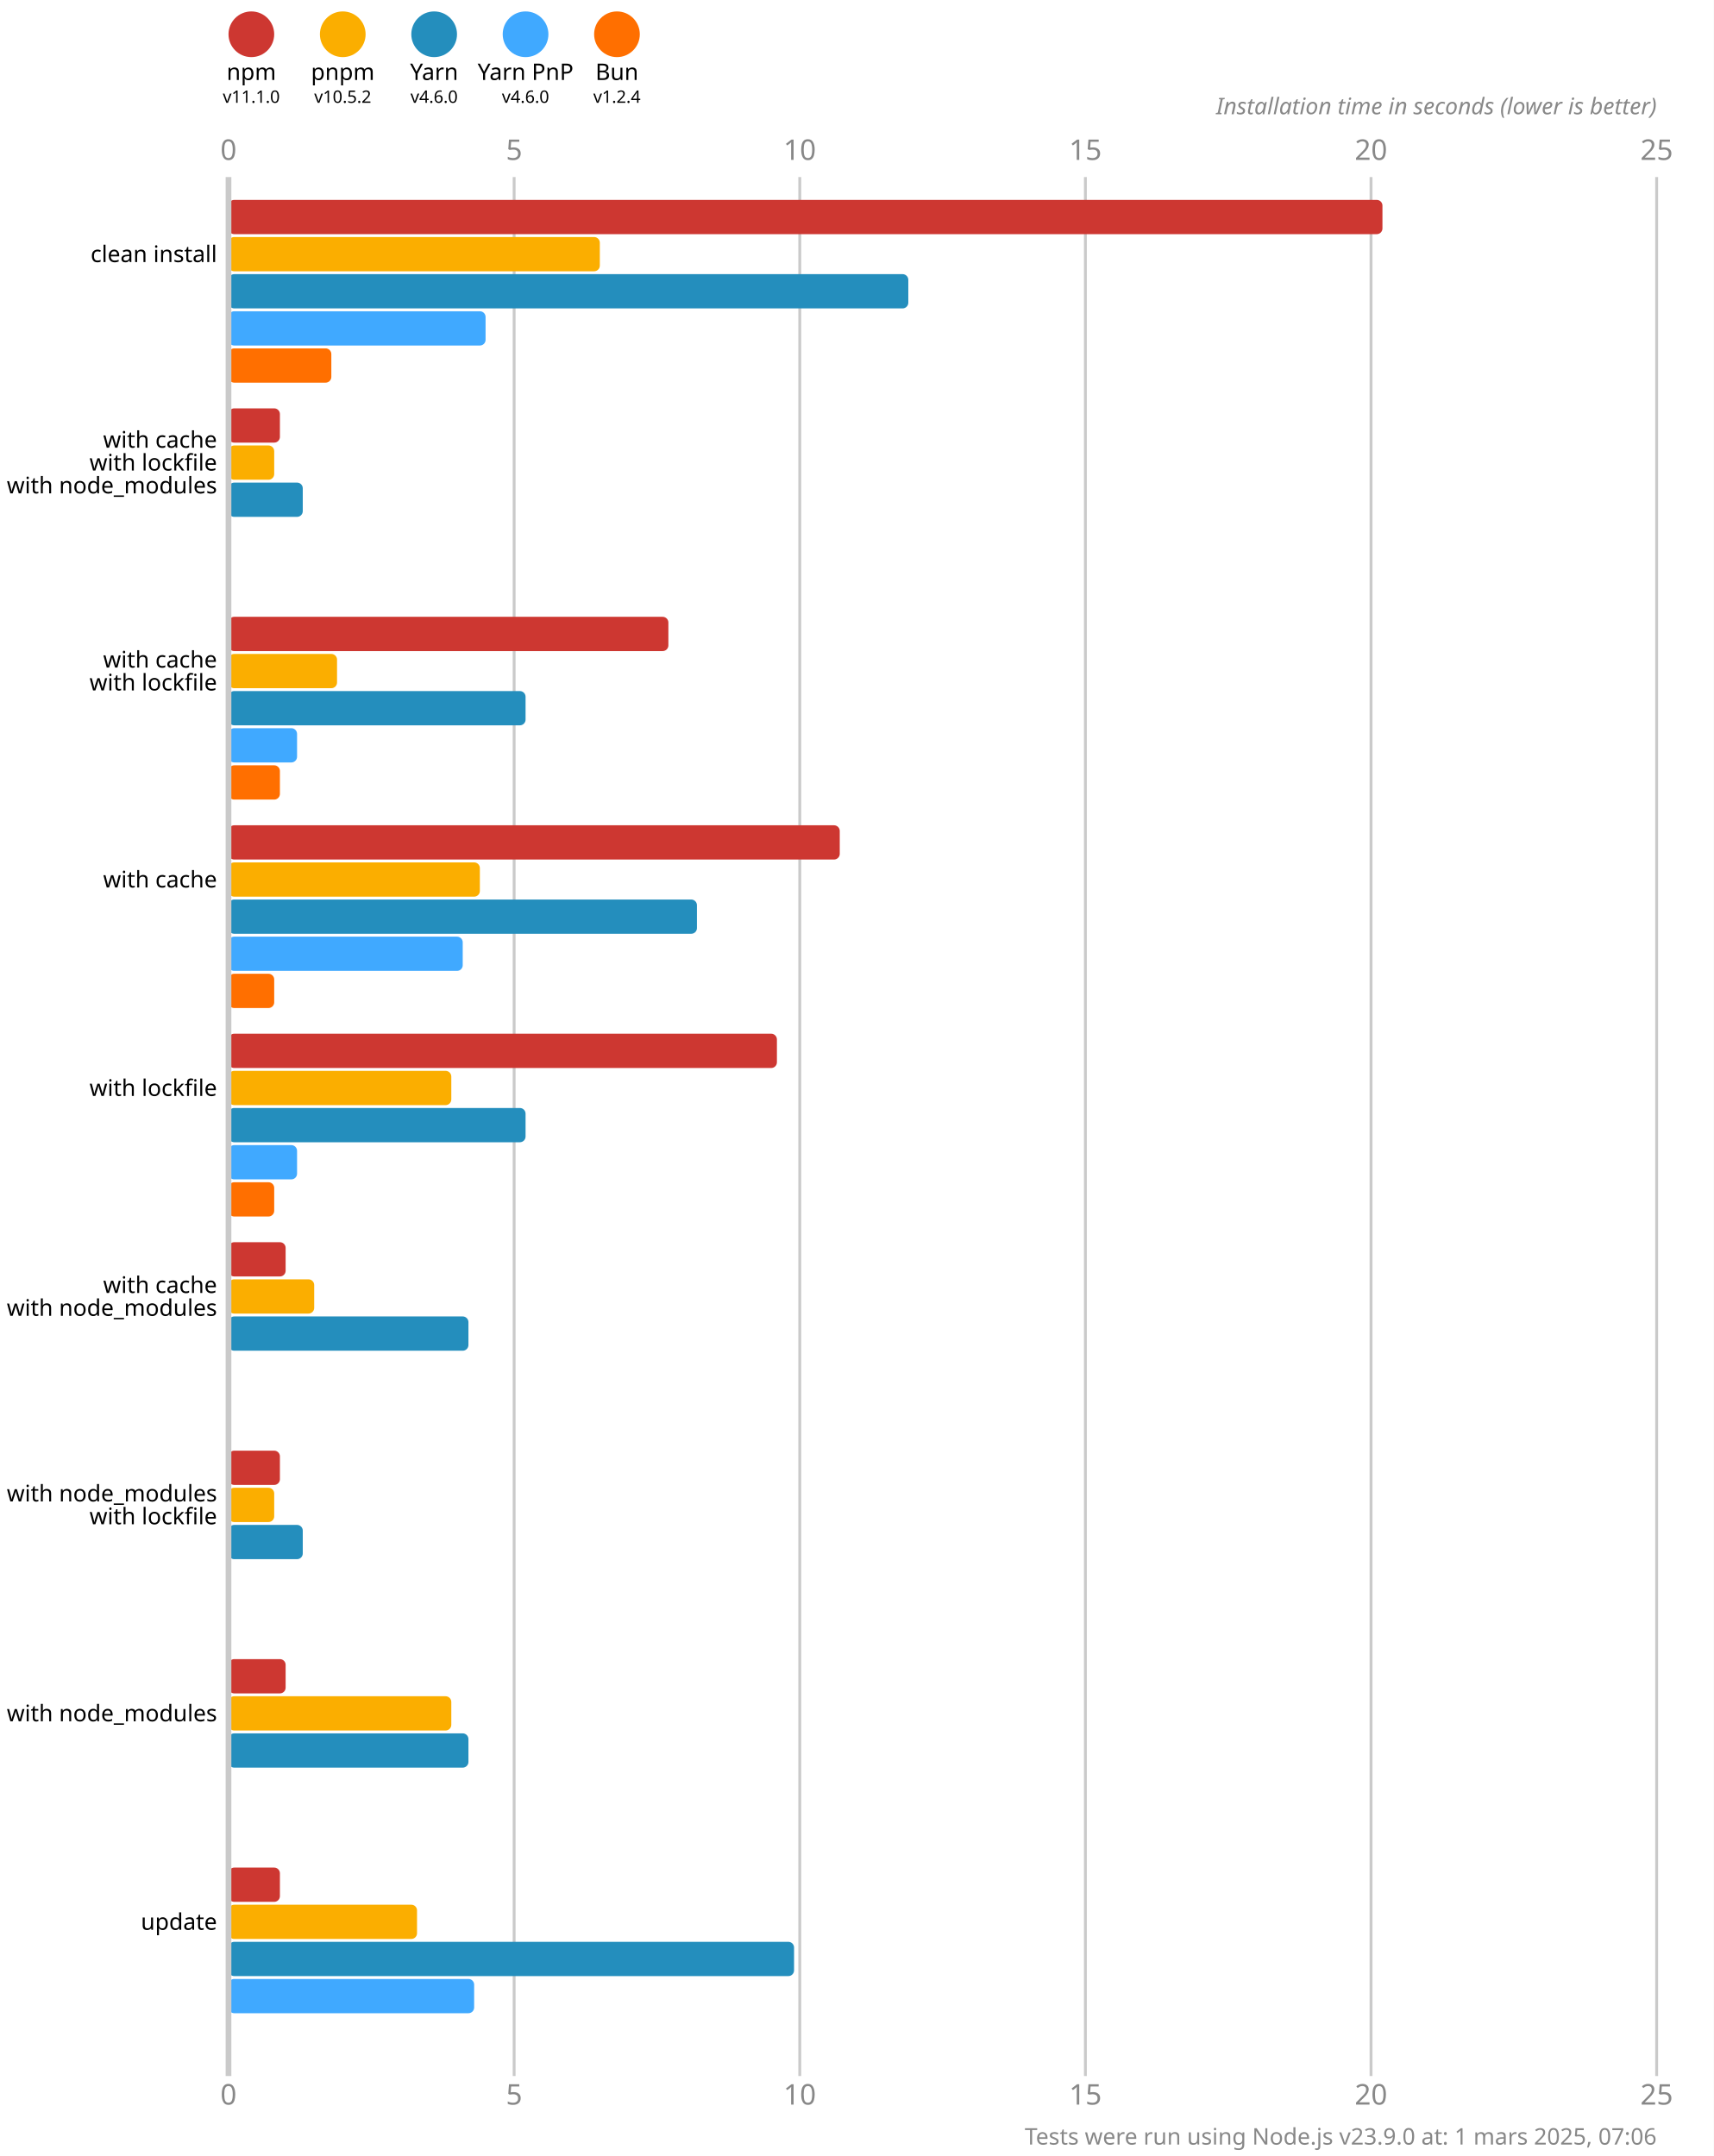
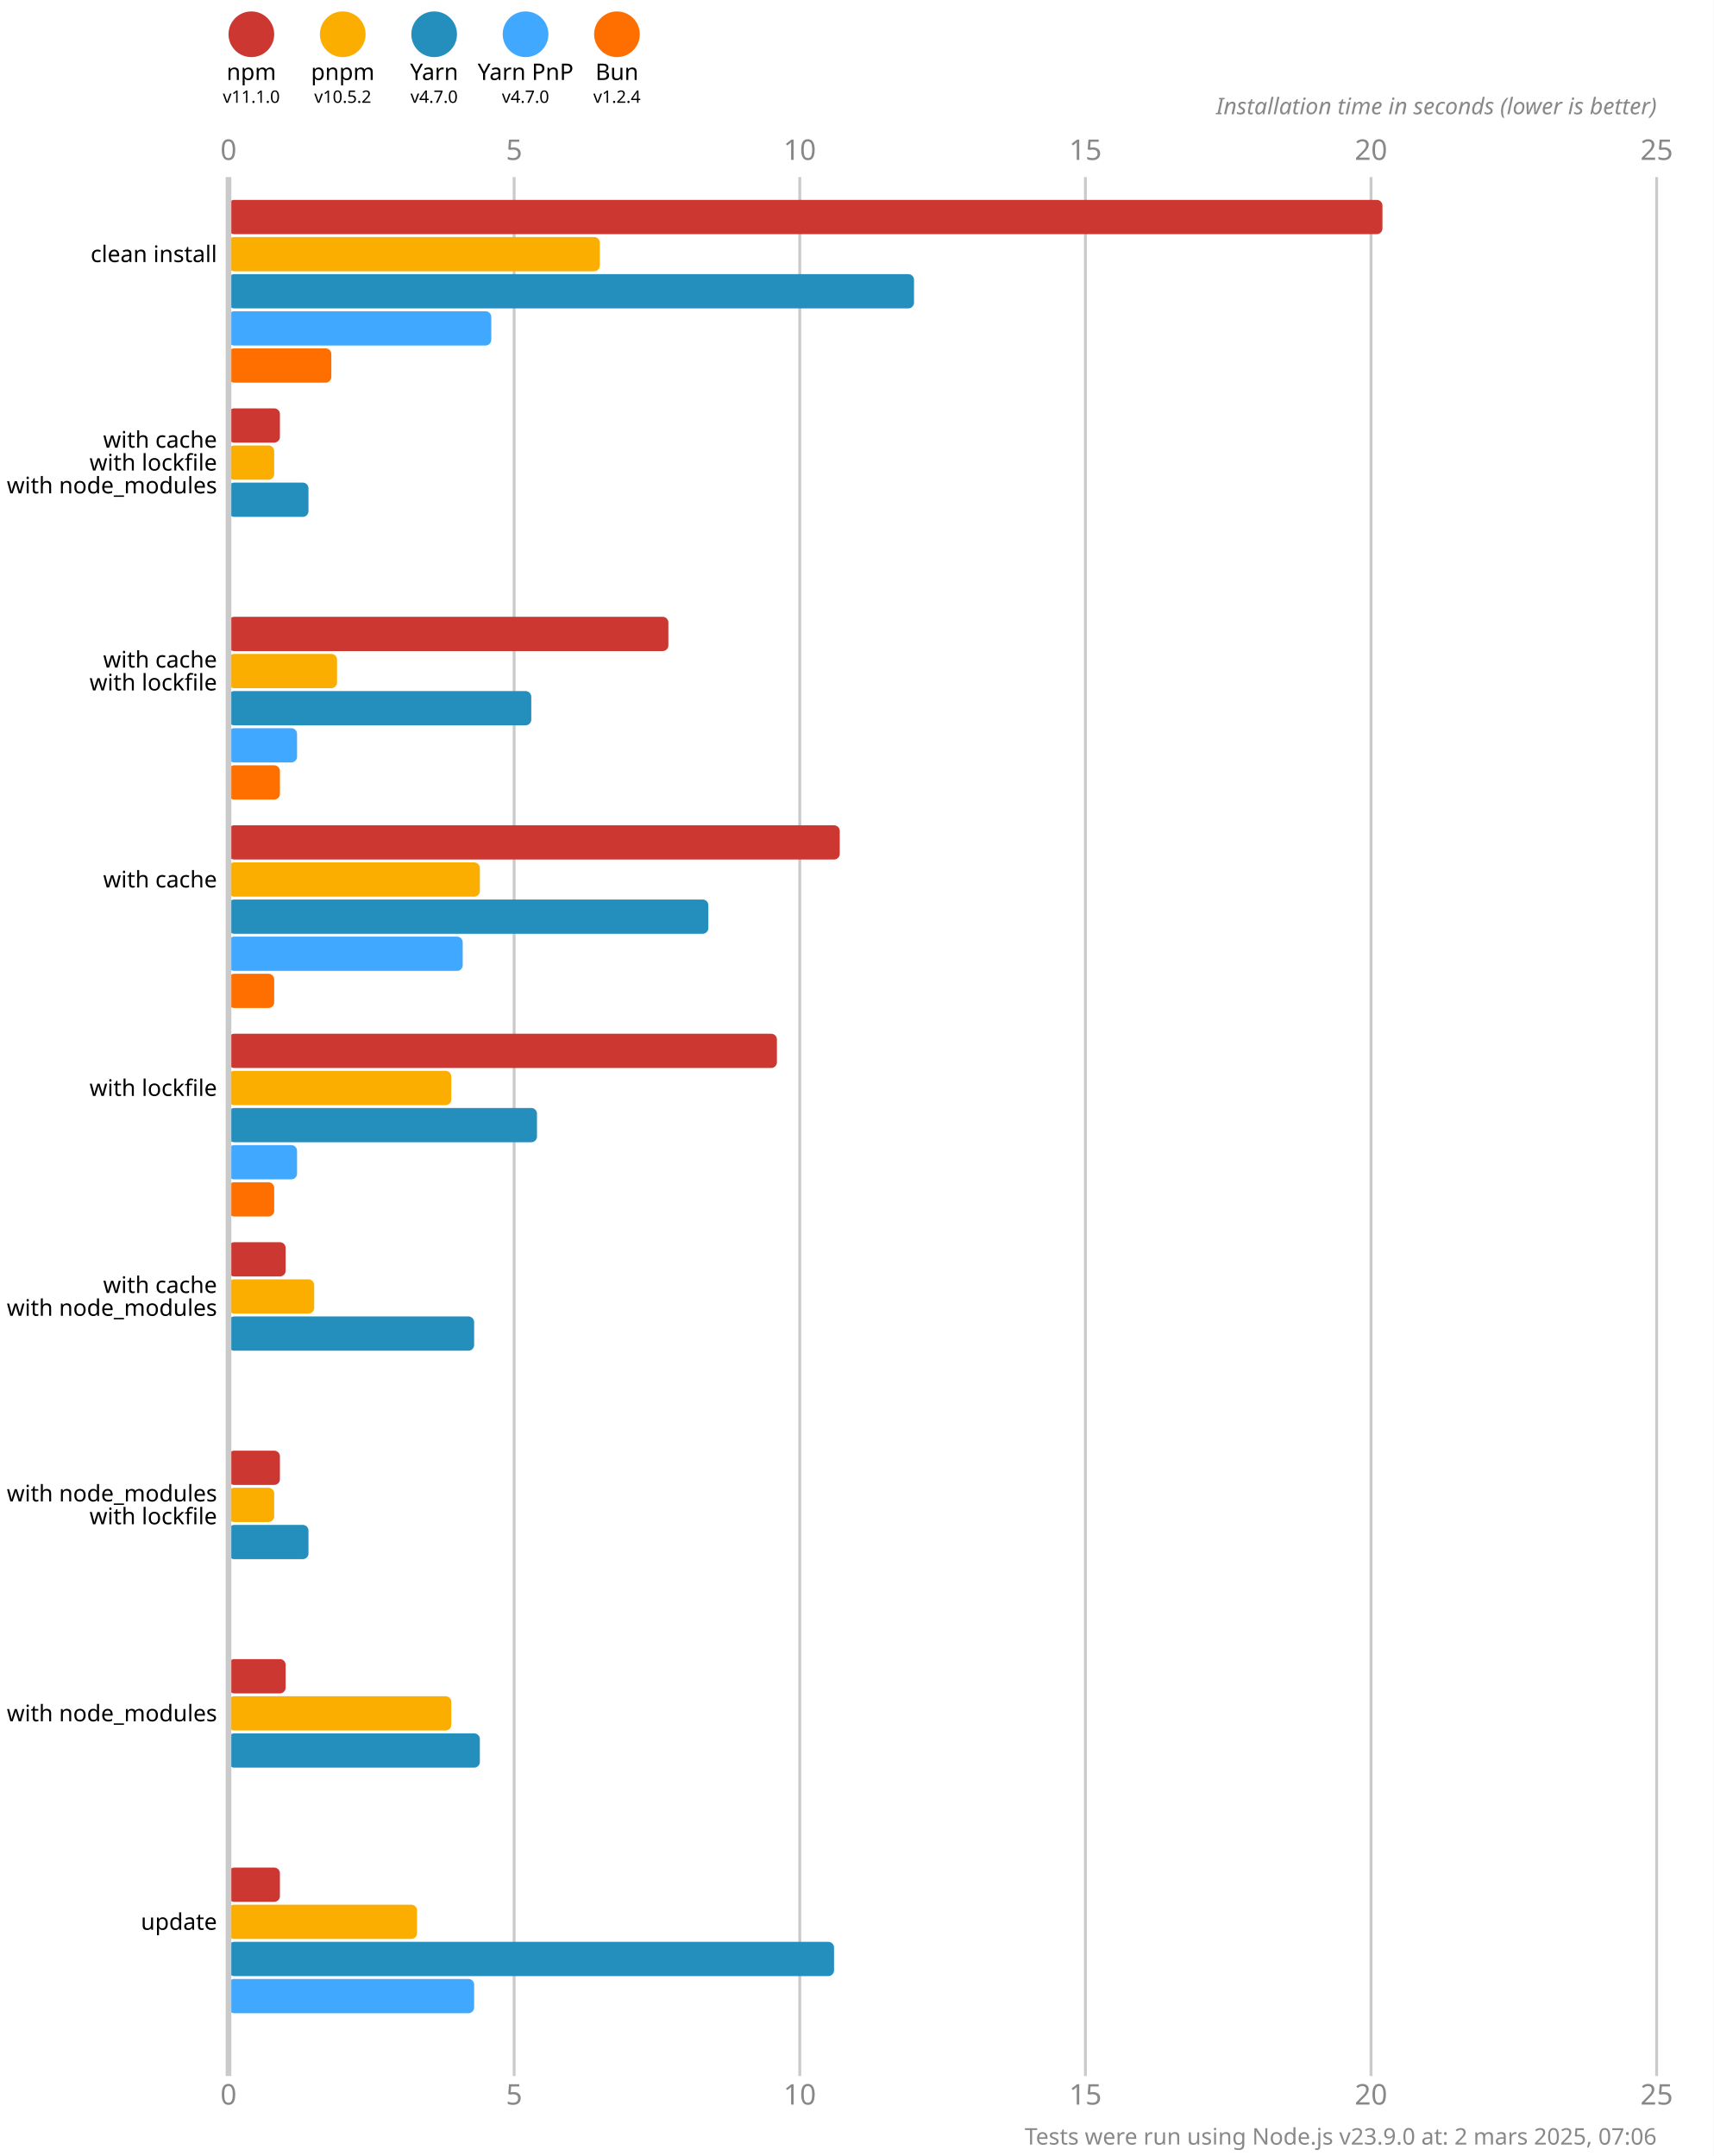
<svg xmlns="http://www.w3.org/2000/svg" version="1.1" viewBox="0 0 300 377.5">
  <style>
    .font { font-family: sans-serif; }
    .s3 { font-size: 3px; }
    .s4 { font-size: 4px; }
    .s5 { font-size: 5px; }
    .line { stroke: #cacaca; }
    .width { stroke-width: 0.5; }
    .text { fill: #888; }
  </style>
  <rect x="0" y="0" width="300" height="377.5" fill="#fff" />
  <circle cx="44" cy="6" r="4" fill="#cd3731" />
  <text x="44" y="14" class="font s4" text-anchor="middle">npm</text>
  <text x="44" y="18" class="font s3" text-anchor="middle">v11.1.0</text>
  <circle cx="60" cy="6" r="4" fill="#fbae00" />
  <text x="60" y="14" class="font s4" text-anchor="middle">pnpm</text>
  <text x="60" y="18" class="font s3" text-anchor="middle">v10.5.2</text>
  <circle cx="76" cy="6" r="4" fill="#248ebd" />
  <text x="76" y="14" class="font s4" text-anchor="middle">Yarn</text>
-   <text x="76" y="18" class="font s3" text-anchor="middle">v4.6.0</text>
+   <text x="76" y="18" class="font s3" text-anchor="middle">v4.7.0</text>
  <circle cx="92" cy="6" r="4" fill="#40a9ff" />
  <text x="92" y="14" class="font s4" text-anchor="middle">Yarn PnP</text>
-   <text x="92" y="18" class="font s3" text-anchor="middle">v4.6.0</text>
+   <text x="92" y="18" class="font s3" text-anchor="middle">v4.7.0</text>
  <circle cx="108" cy="6" r="4" fill="#ff6f00" />
  <text x="108" y="14" class="font s4" text-anchor="middle">Bun</text>
  <text x="108" y="18" class="font s3" text-anchor="middle">v1.2.4</text>
  <text x="40" y="28" class="font s5 text" text-anchor="middle">0</text>
  <text x="40" y="368.5" class="font s5 text" text-anchor="middle">0</text>
  <line x1="90" y1="31" x2="90" y2="363.5" class="line width" />
  <text x="90" y="28" class="font s5 text" text-anchor="middle">5</text>
  <text x="90" y="368.5" class="font s5 text" text-anchor="middle">5</text>
  <line x1="140" y1="31" x2="140" y2="363.5" class="line width" />
  <text x="140" y="28" class="font s5 text" text-anchor="middle">10</text>
  <text x="140" y="368.5" class="font s5 text" text-anchor="middle">10</text>
  <line x1="190" y1="31" x2="190" y2="363.5" class="line width" />
  <text x="190" y="28" class="font s5 text" text-anchor="middle">15</text>
  <text x="190" y="368.5" class="font s5 text" text-anchor="middle">15</text>
  <line x1="240" y1="31" x2="240" y2="363.5" class="line width" />
  <text x="240" y="28" class="font s5 text" text-anchor="middle">20</text>
  <text x="240" y="368.5" class="font s5 text" text-anchor="middle">20</text>
  <line x1="290" y1="31" x2="290" y2="363.5" class="line width" />
  <text x="290" y="28" class="font s5 text" text-anchor="middle">25</text>
  <text x="290" y="368.5" class="font s5 text" text-anchor="middle">25</text>
  <text x="290" y="20" class="font s4 text" font-style="italic" text-anchor="end">Installation time in seconds (lower is better)</text>
  <rect x="40" y="35" width="202" height="6" fill="#cd3731" rx="1" ry="1" />
  <rect x="40" y="41.5" width="65" height="6" fill="#fbae00" rx="1" ry="1" />
-   <rect x="40" y="48" width="119" height="6" fill="#248ebd" rx="1" ry="1" />
-   <rect x="40" y="54.5" width="45" height="6" fill="#40a9ff" rx="1" ry="1" />
+   <rect x="40" y="48" width="120" height="6" fill="#248ebd" rx="1" ry="1" />
+   <rect x="40" y="54.5" width="46" height="6" fill="#40a9ff" rx="1" ry="1" />
  <rect x="40" y="61" width="18" height="6" fill="#ff6f00" rx="1" ry="1" />
  <rect x="40" y="71.5" width="9" height="6" fill="#cd3731" rx="1" ry="1" />
  <rect x="40" y="78" width="8" height="6" fill="#fbae00" rx="1" ry="1" />
-   <rect x="40" y="84.5" width="13" height="6" fill="#248ebd" rx="1" ry="1" />
+   <rect x="40" y="84.5" width="14" height="6" fill="#248ebd" rx="1" ry="1" />
  <rect x="40" y="91" width="0" height="6" fill="#40a9ff" rx="1" ry="1" />
  <rect x="40" y="97.5" width="0" height="6" fill="#ff6f00" rx="1" ry="1" />
  <rect x="40" y="108" width="77" height="6" fill="#cd3731" rx="1" ry="1" />
  <rect x="40" y="114.5" width="19" height="6" fill="#fbae00" rx="1" ry="1" />
-   <rect x="40" y="121" width="52" height="6" fill="#248ebd" rx="1" ry="1" />
+   <rect x="40" y="121" width="53" height="6" fill="#248ebd" rx="1" ry="1" />
  <rect x="40" y="127.5" width="12" height="6" fill="#40a9ff" rx="1" ry="1" />
  <rect x="40" y="134" width="9" height="6" fill="#ff6f00" rx="1" ry="1" />
  <rect x="40" y="144.5" width="107" height="6" fill="#cd3731" rx="1" ry="1" />
  <rect x="40" y="151" width="44" height="6" fill="#fbae00" rx="1" ry="1" />
-   <rect x="40" y="157.5" width="82" height="6" fill="#248ebd" rx="1" ry="1" />
+   <rect x="40" y="157.5" width="84" height="6" fill="#248ebd" rx="1" ry="1" />
  <rect x="40" y="164" width="41" height="6" fill="#40a9ff" rx="1" ry="1" />
  <rect x="40" y="170.5" width="8" height="6" fill="#ff6f00" rx="1" ry="1" />
  <rect x="40" y="181" width="96" height="6" fill="#cd3731" rx="1" ry="1" />
  <rect x="40" y="187.5" width="39" height="6" fill="#fbae00" rx="1" ry="1" />
-   <rect x="40" y="194" width="52" height="6" fill="#248ebd" rx="1" ry="1" />
+   <rect x="40" y="194" width="54" height="6" fill="#248ebd" rx="1" ry="1" />
  <rect x="40" y="200.5" width="12" height="6" fill="#40a9ff" rx="1" ry="1" />
  <rect x="40" y="207" width="8" height="6" fill="#ff6f00" rx="1" ry="1" />
  <rect x="40" y="217.5" width="10" height="6" fill="#cd3731" rx="1" ry="1" />
  <rect x="40" y="224" width="15" height="6" fill="#fbae00" rx="1" ry="1" />
-   <rect x="40" y="230.5" width="42" height="6" fill="#248ebd" rx="1" ry="1" />
+   <rect x="40" y="230.5" width="43" height="6" fill="#248ebd" rx="1" ry="1" />
  <rect x="40" y="237" width="0" height="6" fill="#40a9ff" rx="1" ry="1" />
  <rect x="40" y="243.5" width="0" height="6" fill="#ff6f00" rx="1" ry="1" />
  <rect x="40" y="254" width="9" height="6" fill="#cd3731" rx="1" ry="1" />
  <rect x="40" y="260.5" width="8" height="6" fill="#fbae00" rx="1" ry="1" />
-   <rect x="40" y="267" width="13" height="6" fill="#248ebd" rx="1" ry="1" />
+   <rect x="40" y="267" width="14" height="6" fill="#248ebd" rx="1" ry="1" />
  <rect x="40" y="273.5" width="0" height="6" fill="#40a9ff" rx="1" ry="1" />
  <rect x="40" y="280" width="0" height="6" fill="#ff6f00" rx="1" ry="1" />
  <rect x="40" y="290.5" width="10" height="6" fill="#cd3731" rx="1" ry="1" />
  <rect x="40" y="297" width="39" height="6" fill="#fbae00" rx="1" ry="1" />
-   <rect x="40" y="303.5" width="42" height="6" fill="#248ebd" rx="1" ry="1" />
+   <rect x="40" y="303.5" width="44" height="6" fill="#248ebd" rx="1" ry="1" />
  <rect x="40" y="310" width="0" height="6" fill="#40a9ff" rx="1" ry="1" />
  <rect x="40" y="316.5" width="0" height="6" fill="#ff6f00" rx="1" ry="1" />
  <rect x="40" y="327" width="9" height="6" fill="#cd3731" rx="1" ry="1" />
  <rect x="40" y="333.5" width="33" height="6" fill="#fbae00" rx="1" ry="1" />
-   <rect x="40" y="340" width="99" height="6" fill="#248ebd" rx="1" ry="1" />
+   <rect x="40" y="340" width="106" height="6" fill="#248ebd" rx="1" ry="1" />
  <rect x="40" y="346.5" width="43" height="6" fill="#40a9ff" rx="1" ry="1" />
  <rect x="40" y="353" width="0" height="6" fill="#ff6f00" rx="1" ry="1" />
  <line x1="40" y1="31" x2="40" y2="363.5" class="line" />
  <text x="38" y="44.5" class="font s4" dominant-baseline="middle" text-anchor="end">clean install</text>
  <text x="38" y="77" class="font s4" dominant-baseline="middle" text-anchor="end">with cache</text>
  <text x="38" y="81" class="font s4" dominant-baseline="middle" text-anchor="end">with lockfile</text>
  <text x="38" y="85" class="font s4" dominant-baseline="middle" text-anchor="end">with node_modules</text>
  <text x="38" y="115.5" class="font s4" dominant-baseline="middle" text-anchor="end">with cache</text>
  <text x="38" y="119.5" class="font s4" dominant-baseline="middle" text-anchor="end">with lockfile</text>
  <text x="38" y="154" class="font s4" dominant-baseline="middle" text-anchor="end">with cache</text>
  <text x="38" y="190.5" class="font s4" dominant-baseline="middle" text-anchor="end">with lockfile</text>
  <text x="38" y="225" class="font s4" dominant-baseline="middle" text-anchor="end">with cache</text>
  <text x="38" y="229" class="font s4" dominant-baseline="middle" text-anchor="end">with node_modules</text>
  <text x="38" y="261.5" class="font s4" dominant-baseline="middle" text-anchor="end">with node_modules</text>
  <text x="38" y="265.5" class="font s4" dominant-baseline="middle" text-anchor="end">with lockfile</text>
  <text x="38" y="300" class="font s4" dominant-baseline="middle" text-anchor="end">with node_modules</text>
  <text x="38" y="336.5" class="font s4" dominant-baseline="middle" text-anchor="end">update</text>
-   <text x="290" y="375.5" class="font s4 text" text-anchor="end">Tests were run using Node.js v23.9.0 at: 1 mars 2025, 07:06</text>
+   <text x="290" y="375.5" class="font s4 text" text-anchor="end">Tests were run using Node.js v23.9.0 at: 2 mars 2025, 07:06</text>
</svg>
